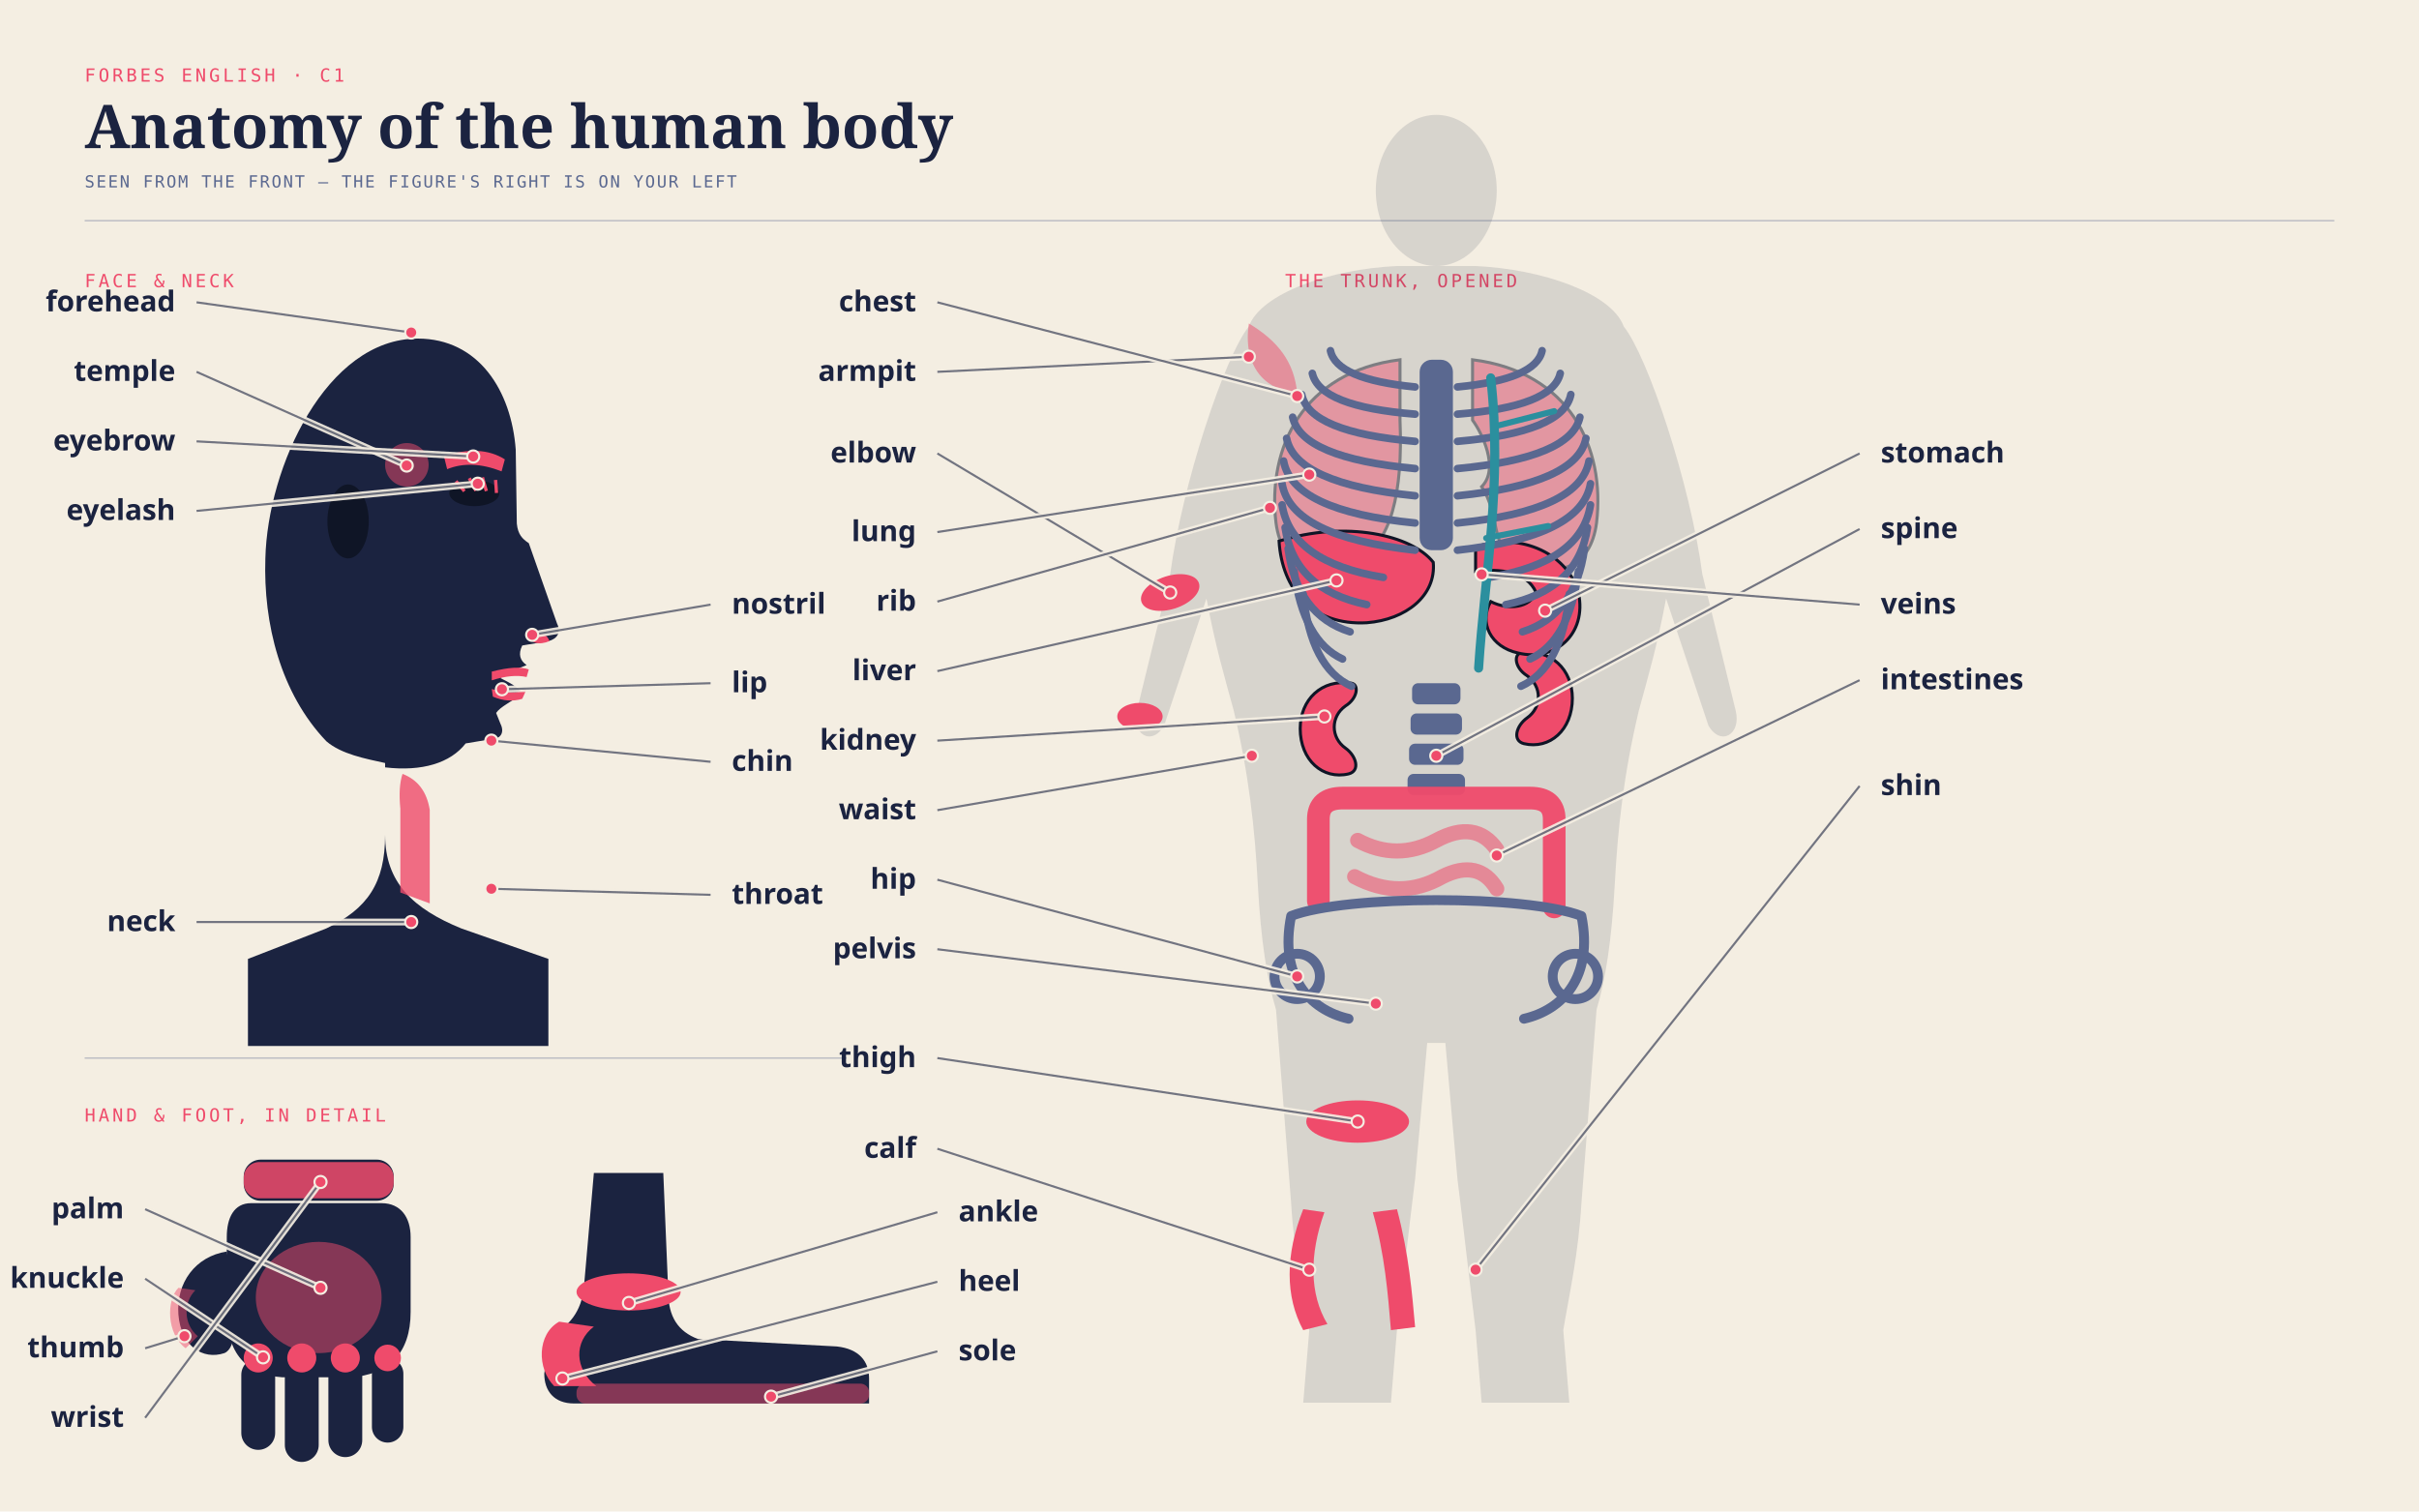
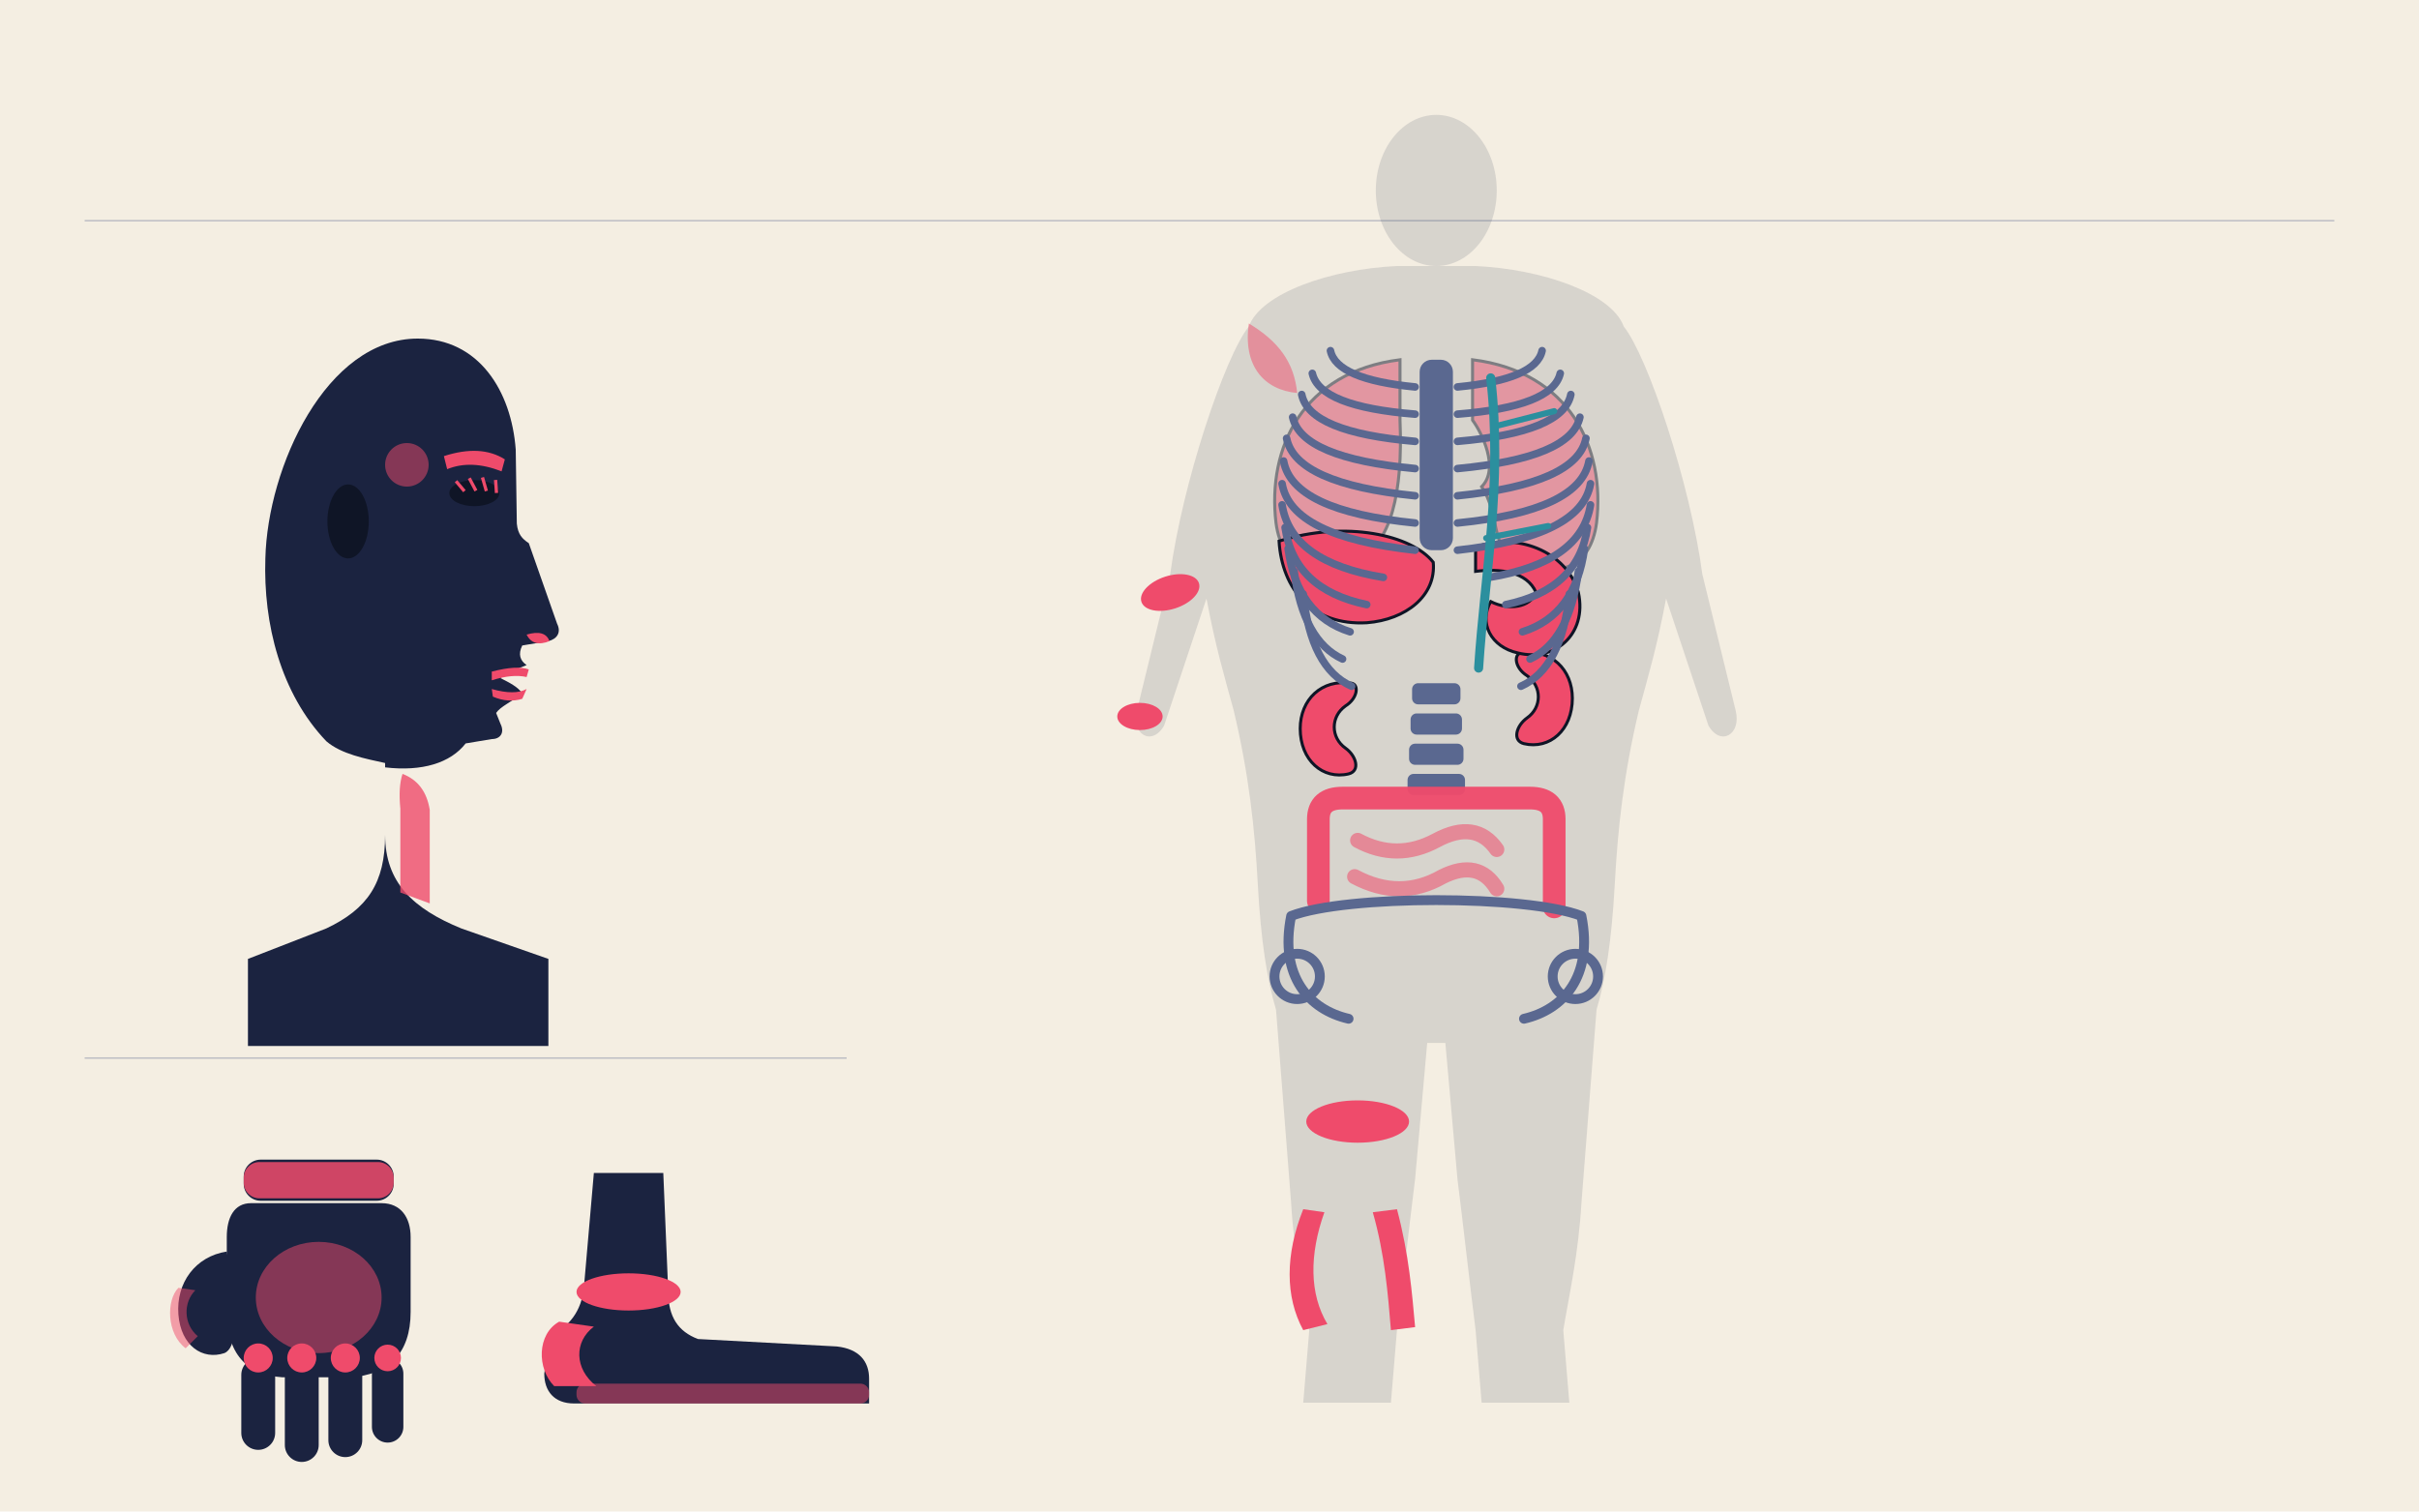
<svg xmlns="http://www.w3.org/2000/svg" viewBox="0 0 1600 1000" width="1600" height="1000" role="img" aria-label="Anatomical chart of the human body with labelled parts">
  <style>
  .bg { fill: #f4eee2; }
  .fig { fill: #1b2340; }
  .fig2 { fill: #0f1526; }
  .org { fill: #ef4b6b; stroke: #0f1526; stroke-width: 2; }
  .org-l { fill: #ef4b6b; opacity: .45; stroke: #0f1526; stroke-width: 2; }
  .rb { fill: none; stroke: #5a6890; stroke-width: 5; stroke-linecap: round; }
  .bn { fill: #5a6890; }
  .bnl { fill: none; stroke: #5a6890; stroke-width: 6.5; stroke-linecap: round; }
  .mk { fill: #ef4b6b; }
  .mk-s { fill: #ef4b6b; opacity: .5; }
  .halo { fill: none; stroke: #f4eee2; stroke-width: 4.5; opacity: .92; }
  .ld { fill: none; stroke: #1b2340; stroke-width: 1.4; opacity: .6; }
  .dt { fill: #ef4b6b; stroke: #f4eee2; stroke-width: 1.4; }
  .lb { font-family: 'DM Sans', system-ui, sans-serif; font-size: 19px;
         font-weight: 600; fill: #1b2340; }
  .hd { font-family: 'DM Mono', ui-monospace, monospace; font-size: 12px;
         letter-spacing: .16em; fill: #ef4b6b; }
  .ttl { font-family: 'Playfair Display', Georgia, serif; font-size: 40px;
          font-weight: 700; fill: #1b2340; }
  .nt { font-family: 'DM Mono', ui-monospace, monospace; font-size: 11px;
         letter-spacing: .1em; fill: #5a6890; }
  .rule { stroke: #5a6890; stroke-width: 1; opacity: .35; }
</style>
  <rect class="bg" x="0" y="0" width="1600" height="1000" />
-   <text class="hd" x="56" y="54">FORBES ENGLISH · C1</text>
-   <text class="ttl" x="56" y="98">Anatomy of the human body</text>
-   <text class="nt" x="56" y="124">SEEN FROM THE FRONT — THE FIGURE'S RIGHT IS ON YOUR LEFT</text>
  <line class="rule" x1="56" y1="146" x2="1544" y2="146" />
-   <text class="hd" x="56" y="190">FACE &amp; NECK</text>
  <g transform="translate(-52,44) scale(0.72)">
    <path class="fig" d="     M 372 620 C 330 576 314 512 316 452 C 318 368 372 250 456 250     C 512 250 542 298 546 352 L 547 420 C 548 430 552 434 558 438     L 584 512 C 588 520 584 526 576 528 L 552 532 C 548 540 550 546 556 550     C 546 554 536 558 532 562 C 540 566 548 570 552 576 C 542 584 532 588 528 594     L 532 604 C 536 612 532 618 524 618 L 500 622 C 486 640 460 648 426 644     L 426 706 C 426 750 452 774 496 792 L 576 820 L 576 900 L 300 900 L 300 820     L 372 792 C 410 774 426 750 426 706 L 426 640 C 408 636 386 632 372 620 Z" />
    <ellipse class="fig2" cx="392" cy="418" rx="19" ry="34" />
    <ellipse class="fig2" cx="508" cy="392" rx="23" ry="12" />
    <path class="mk" d="M 480 358 q 34 -11 56 3 l -3 11 q -28 -11 -50 -2 Z" />
    <g class="mk">
      <rect x="490" y="382" width="3" height="12" transform="rotate(-40 490 382)" />
      <rect x="502" y="379" width="3" height="13" transform="rotate(-28 502 379)" />
      <rect x="514" y="378" width="3" height="13" transform="rotate(-16 514 378)" />
      <rect x="526" y="380" width="3" height="12" transform="rotate(-4 526 380)" />
    </g>
    <circle class="mk-s" cx="446" cy="366" r="20" />
    <path class="mk" d="M 556 522 q 17 -5 21 6 q -15 6 -21 -6 Z" />
    <path class="mk" d="M 524 556 q 23 -6 34 -2 l -2 7 q -13 -3 -32 3 Z" />
    <path class="mk" d="M 524 572 q 21 6 32 0 l -4 9 q -13 4 -27 -2 Z" />
    <path class="mk" d="M 442 650 q 21 8 25 33 l 0 86 l -27 -10 l 0 -77 q -2 -20 2 -32 Z" opacity=".8" />
  </g>
-   <polyline class="halo" points="272,220 130,200" />
-   <polyline class="ld" points="272,220 130,200" />
-   <circle class="dt" cx="272" cy="220" r="4" />
-   <text class="lb" x="116" y="206" text-anchor="end">forehead</text>
-   <polyline class="halo" points="269,308 130,246" />
-   <polyline class="ld" points="269,308 130,246" />
-   <circle class="dt" cx="269" cy="308" r="4" />
-   <text class="lb" x="116" y="252" text-anchor="end">temple</text>
-   <polyline class="halo" points="313,302 130,292" />
-   <polyline class="ld" points="313,302 130,292" />
-   <circle class="dt" cx="313" cy="302" r="4" />
-   <text class="lb" x="116" y="298" text-anchor="end">eyebrow</text>
-   <polyline class="halo" points="316,320 130,338" />
-   <polyline class="ld" points="316,320 130,338" />
-   <circle class="dt" cx="316" cy="320" r="4" />
-   <text class="lb" x="116" y="344" text-anchor="end">eyelash</text>
-   <polyline class="halo" points="352,420 470,400" />
-   <polyline class="ld" points="352,420 470,400" />
-   <circle class="dt" cx="352" cy="420" r="4" />
-   <text class="lb" x="484" y="406" text-anchor="start">nostril</text>
-   <polyline class="halo" points="332,456 470,452" />
-   <polyline class="ld" points="332,456 470,452" />
-   <circle class="dt" cx="332" cy="456" r="4" />
-   <text class="lb" x="484" y="458" text-anchor="start">lip</text>
-   <polyline class="halo" points="325,490 470,504" />
-   <polyline class="ld" points="325,490 470,504" />
-   <circle class="dt" cx="325" cy="490" r="4" />
-   <text class="lb" x="484" y="510" text-anchor="start">chin</text>
-   <polyline class="halo" points="325,588 470,592" />
-   <polyline class="ld" points="325,588 470,592" />
-   <circle class="dt" cx="325" cy="588" r="4" />
-   <text class="lb" x="484" y="598" text-anchor="start">throat</text>
-   <polyline class="halo" points="272,610 130,610" />
-   <polyline class="ld" points="272,610 130,610" />
-   <circle class="dt" cx="272" cy="610" r="4" />
-   <text class="lb" x="116" y="616" text-anchor="end">neck</text>
  <line class="rule" x1="56" y1="700" x2="560" y2="700" />
-   <text class="hd" x="56" y="742">HAND &amp; FOOT, IN DETAIL</text>
  <g transform="translate(150,748) scale(0.8)">
    <path class="fig" d="M 20 60 L 128 60 C 144 60 152 72 152 88 L 152 150     C 152 184 134 202 102 204 L 46 204 C 16 202 0 184 0 150 L 0 88 C 0 72 6 60 20 60 Z" />
    <g class="fig">
      <rect x="12" y="188" width="28" height="76" rx="14" />
      <rect x="48" y="188" width="28" height="86" rx="14" />
      <rect x="84" y="188" width="28" height="82" rx="14" />
      <rect x="120" y="188" width="26" height="70" rx="13" />
    </g>
    <path class="fig" d="M 0 100 C -26 104 -42 126 -40 152 C -38 178 -20 190 -2 184     C 8 180 8 156 6 136 Z" />
    <rect class="fig" x="14" y="24" width="124" height="34" rx="14" />
    <ellipse class="mk-s" cx="76" cy="138" rx="52" ry="46" />
    <g class="mk">
      <circle cx="26" cy="188" r="12" />
      <circle cx="62" cy="188" r="12" />
      <circle cx="98" cy="188" r="12" />
      <circle cx="133" cy="188" r="11" />
    </g>
    <rect class="mk" x="14" y="26" width="124" height="30" rx="13" opacity=".85" />
    <path class="mk-s" d="M -40 130 C -50 140 -50 168 -34 180 l 10 -10 c -12 -10 -12 -28 -2 -38 Z" />
  </g>
-   <polyline class="halo" points="212,852 96,800" />
-   <polyline class="ld" points="212,852 96,800" />
-   <circle class="dt" cx="212" cy="852" r="4" />
-   <text class="lb" x="82" y="806" text-anchor="end">palm</text>
-   <polyline class="halo" points="174,898 96,846" />
-   <polyline class="ld" points="174,898 96,846" />
-   <circle class="dt" cx="174" cy="898" r="4" />
-   <text class="lb" x="82" y="852" text-anchor="end">knuckle</text>
-   <polyline class="halo" points="122,884 96,892" />
-   <polyline class="ld" points="122,884 96,892" />
-   <circle class="dt" cx="122" cy="884" r="4" />
-   <text class="lb" x="82" y="898" text-anchor="end">thumb</text>
-   <polyline class="halo" points="212,782 96,938" />
-   <polyline class="ld" points="212,782 96,938" />
-   <circle class="dt" cx="212" cy="782" r="4" />
-   <text class="lb" x="82" y="944" text-anchor="end">wrist</text>
  <g transform="translate(360,776) scale(0.82)">
    <path class="fig" d="M 40 0 L 96 0 L 100 96 C 100 116 108 128 124 134     L 236 140 C 254 142 262 152 262 166 L 262 186 L 24 186     C 8 186 0 176 0 162 L 4 132 C 20 124 30 112 32 92 Z" />
    <ellipse class="mk" cx="68" cy="96" rx="42" ry="15" />
    <path class="mk" d="M 12 120 C -6 130 -6 158 8 172 l 34 0 C 24 158 24 136 40 124 Z" />
    <rect class="mk-s" x="26" y="170" width="236" height="16" rx="7" />
  </g>
-   <polyline class="halo" points="416,862 620,802" />
-   <polyline class="ld" points="416,862 620,802" />
-   <circle class="dt" cx="416" cy="862" r="4" />
-   <text class="lb" x="634" y="808" text-anchor="start">ankle</text>
-   <polyline class="halo" points="372,912 620,848" />
-   <polyline class="ld" points="372,912 620,848" />
-   <circle class="dt" cx="372" cy="912" r="4" />
-   <text class="lb" x="634" y="854" text-anchor="start">heel</text>
-   <polyline class="halo" points="510,924 620,894" />
-   <polyline class="ld" points="510,924 620,894" />
-   <circle class="dt" cx="510" cy="924" r="4" />
-   <text class="lb" x="634" y="900" text-anchor="start">sole</text>
-   <text class="hd" x="850" y="190">THE TRUNK, OPENED</text>
  <path class="fig" opacity=".13" d="   M 924 176 C 880 178 834 194 826 216   C 810 236 782 320 774 380 L 752 470   C 748 486 762 494 770 480 L 798 396   C 804 428 810 448 816 470   C 826 512 830 548 832 586   C 834 622 838 648 844 668   L 854 796 C 856 830 862 856 866 880   L 862 928 L 920 928 L 924 880   C 928 848 932 812 936 780 L 944 690 L 956 690   L 964 780 C 968 812 972 848 976 880   L 980 928 L 1038 928 L 1034 880   C 1038 856 1044 830 1046 796 L 1056 668   C 1062 648 1066 622 1068 586   C 1070 548 1074 512 1084 470   C 1090 448 1096 428 1102 396 L 1130 480   C 1138 494 1152 486 1148 470 L 1126 380   C 1118 320 1090 236 1074 216   C 1066 194 1020 178 976 176 Z" />
  <ellipse class="fig" opacity=".13" cx="950" cy="126" rx="40" ry="50" />
  <g class="bn">
    <rect x="934" y="452" width="32" height="14" rx="4" />
    <rect x="933" y="472" width="34" height="14" rx="4" />
    <rect x="932" y="492" width="36" height="14" rx="4" />
    <rect x="931" y="512" width="38" height="14" rx="4" />
  </g>
  <path class="org" d="M 894 452 c -20 -3 -34 11 -34 30 c 0 21 15 34 32 30   c 8 -2 5 -12 -2 -17 c -10 -7 -10 -21 0 -28 c 8 -5 9 -14 4 -15 Z" />
  <path class="org" d="M 1006 432 c 20 -3 34 11 34 30 c 0 21 -15 34 -32 30   c -8 -2 -5 -12 2 -17 c 10 -7 10 -21 0 -28 c -8 -5 -9 -14 -4 -15 Z" />
  <path class="org-l" d="M 926 238 C 862 246 838 296 844 346   C 848 376 870 384 898 370 C 920 360 928 326 926 278 Z" />
  <path class="org-l" d="M 974 238 C 1038 246 1062 296 1056 346   C 1052 376 1030 384 1002 370 C 986 362 992 340 980 322   C 992 310 980 286 974 278 Z" />
  <path class="org" d="M 846 358 C 890 344 934 354 948 372   C 950 394 930 410 904 412 C 868 414 848 390 846 358 Z" />
  <path class="org" d="M 976 362 C 1002 352 1036 364 1044 392   C 1050 420 1028 438 1004 432 C 986 428 978 412 986 398   C 998 404 1012 402 1016 392 C 1010 378 992 376 976 378 Z" />
  <path class="bnl" style="stroke:#ef4b6b;stroke-width:15;opacity:.95;fill:none" d="M 872 596 L 872 542 Q 872 528 888 528 L 1012 528      Q 1028 528 1028 542 L 1028 600" />
  <path class="bnl" style="stroke:#ef4b6b;stroke-width:10;opacity:.55;fill:none" d="M 898 556 q 26 14 52 0 q 26 -14 40 6 M 896 580 q 30 16 58 0 q 24 -12 36 8" />
  <path class="rb" d="M 880 232 Q 884 251 936 256" />
  <path class="rb" d="M 1020 232 Q 1016 251 964 256" />
  <path class="rb" d="M 868 247 Q 873 269 936 274" />
  <path class="rb" d="M 1032 247 Q 1027 269 964 274" />
  <path class="rb" d="M 861 261 Q 866 286 936 292" />
  <path class="rb" d="M 1039 261 Q 1034 286 964 292" />
  <path class="rb" d="M 855 276 Q 861 303 936 310" />
  <path class="rb" d="M 1045 276 Q 1039 303 964 310" />
  <path class="rb" d="M 851 290 Q 857 320 936 328" />
  <path class="rb" d="M 1049 290 Q 1043 320 964 328" />
  <path class="rb" d="M 849 305 Q 855 338 936 346" />
  <path class="rb" d="M 1051 305 Q 1045 338 964 346" />
  <path class="rb" d="M 848 320 Q 854 355 936 364" />
  <path class="rb" d="M 1052 320 Q 1046 355 964 364" />
  <path class="rb" d="M 848 334 Q 854 372 915 382" />
  <path class="rb" d="M 1052 334 Q 1046 372 985 382" />
  <path class="rb" d="M 850 349 Q 856 390 904 400" />
  <path class="rb" d="M 1050 349 Q 1044 390 996 400" />
  <path class="rb" d="M 852 363 Q 858 407 893 418" />
  <path class="rb" d="M 1048 363 Q 1042 407 1007 418" />
  <path class="rb" d="M 856 378 Q 862 424 888 436" />
  <path class="rb" d="M 1044 378 Q 1038 424 1012 436" />
  <path class="rb" d="M 862 393 Q 867 442 894 454" />
  <path class="rb" d="M 1038 393 Q 1033 442 1006 454" />
  <rect class="bn" x="939" y="238" width="22" height="126" rx="8" />
  <path class="bnl" d="M 854 606 C 846 646 866 668 892 674   M 1046 606 C 1054 646 1034 668 1008 674   M 854 606 C 890 592 1010 592 1046 606" />
  <circle class="bnl" cx="858" cy="646" r="15" />
  <circle class="bnl" cx="1042" cy="646" r="15" />
  <path style="fill:none;stroke:#2b8f9e;stroke-width:6;stroke-linecap:round" d="M 986 250 C 994 320 982 380 978 442" />
  <path style="fill:none;stroke:#2b8f9e;stroke-width:4;stroke-linecap:round" d="M 989 282 L 1028 272 M 983 356 L 1024 348" />
  <ellipse class="mk" cx="774" cy="392" rx="20" ry="11" transform="rotate(-18 774 392)" />
  <ellipse class="mk" cx="754" cy="474" rx="15" ry="9" />
  <path class="mk-s" d="M 826 214 c 20 12 30 26 32 46 c -22 -2 -36 -18 -32 -46 Z" />
  <ellipse class="mk" cx="898" cy="742" rx="34" ry="14" />
  <path class="mk" d="M 924 800 C 932 830 934 856 936 878 l -16 2   C 918 856 916 830 908 802 Z" />
  <path class="mk" d="M 862 800 C 850 830 850 858 862 880 l 16 -4   C 866 856 866 830 876 802 Z" />
-   <polyline class="halo" points="774,392 620,300" />
-   <polyline class="ld" points="774,392 620,300" />
-   <circle class="dt" cx="774" cy="392" r="4" />
-   <text class="lb" x="606" y="306" text-anchor="end">elbow</text>
-   <polyline class="halo" points="826,236 620,246" />
-   <polyline class="ld" points="826,236 620,246" />
-   <circle class="dt" cx="826" cy="236" r="4" />
-   <text class="lb" x="606" y="252" text-anchor="end">armpit</text>
-   <polyline class="halo" points="858,262 620,200" />
-   <polyline class="ld" points="858,262 620,200" />
-   <circle class="dt" cx="858" cy="262" r="4" />
-   <text class="lb" x="606" y="206" text-anchor="end">chest</text>
-   <polyline class="halo" points="866,314 620,352" />
-   <polyline class="ld" points="866,314 620,352" />
-   <circle class="dt" cx="866" cy="314" r="4" />
-   <text class="lb" x="606" y="358" text-anchor="end">lung</text>
-   <polyline class="halo" points="840,336 620,398" />
-   <polyline class="ld" points="840,336 620,398" />
-   <circle class="dt" cx="840" cy="336" r="4" />
-   <text class="lb" x="606" y="404" text-anchor="end">rib</text>
-   <polyline class="halo" points="884,384 620,444" />
-   <polyline class="ld" points="884,384 620,444" />
-   <circle class="dt" cx="884" cy="384" r="4" />
-   <text class="lb" x="606" y="450" text-anchor="end">liver</text>
-   <polyline class="halo" points="876,474 620,490" />
-   <polyline class="ld" points="876,474 620,490" />
-   <circle class="dt" cx="876" cy="474" r="4" />
-   <text class="lb" x="606" y="496" text-anchor="end">kidney</text>
-   <polyline class="halo" points="828,500 620,536" />
-   <polyline class="ld" points="828,500 620,536" />
-   <circle class="dt" cx="828" cy="500" r="4" />
-   <text class="lb" x="606" y="542" text-anchor="end">waist</text>
-   <polyline class="halo" points="858,646 620,582" />
-   <polyline class="ld" points="858,646 620,582" />
-   <circle class="dt" cx="858" cy="646" r="4" />
-   <text class="lb" x="606" y="588" text-anchor="end">hip</text>
-   <polyline class="halo" points="910,664 620,628" />
-   <polyline class="ld" points="910,664 620,628" />
-   <circle class="dt" cx="910" cy="664" r="4" />
-   <text class="lb" x="606" y="634" text-anchor="end">pelvis</text>
-   <polyline class="halo" points="898,742 620,700" />
-   <polyline class="ld" points="898,742 620,700" />
-   <circle class="dt" cx="898" cy="742" r="4" />
-   <text class="lb" x="606" y="706" text-anchor="end">thigh</text>
-   <polyline class="halo" points="866,840 620,760" />
-   <polyline class="ld" points="866,840 620,760" />
-   <circle class="dt" cx="866" cy="840" r="4" />
-   <text class="lb" x="606" y="766" text-anchor="end">calf</text>
-   <polyline class="halo" points="1022,404 1230,300" />
-   <polyline class="ld" points="1022,404 1230,300" />
-   <circle class="dt" cx="1022" cy="404" r="4" />
-   <text class="lb" x="1244" y="306" text-anchor="start">stomach</text>
-   <polyline class="halo" points="950,500 1230,350" />
-   <polyline class="ld" points="950,500 1230,350" />
-   <circle class="dt" cx="950" cy="500" r="4" />
-   <text class="lb" x="1244" y="356" text-anchor="start">spine</text>
-   <polyline class="halo" points="980,380 1230,400" />
-   <polyline class="ld" points="980,380 1230,400" />
-   <circle class="dt" cx="980" cy="380" r="4" />
-   <text class="lb" x="1244" y="406" text-anchor="start">veins</text>
-   <polyline class="halo" points="990,566 1230,450" />
-   <polyline class="ld" points="990,566 1230,450" />
-   <circle class="dt" cx="990" cy="566" r="4" />
-   <text class="lb" x="1244" y="456" text-anchor="start">intestines</text>
-   <polyline class="halo" points="976,840 1230,520" />
-   <polyline class="ld" points="976,840 1230,520" />
-   <circle class="dt" cx="976" cy="840" r="4" />
-   <text class="lb" x="1244" y="526" text-anchor="start">shin</text>
</svg>
